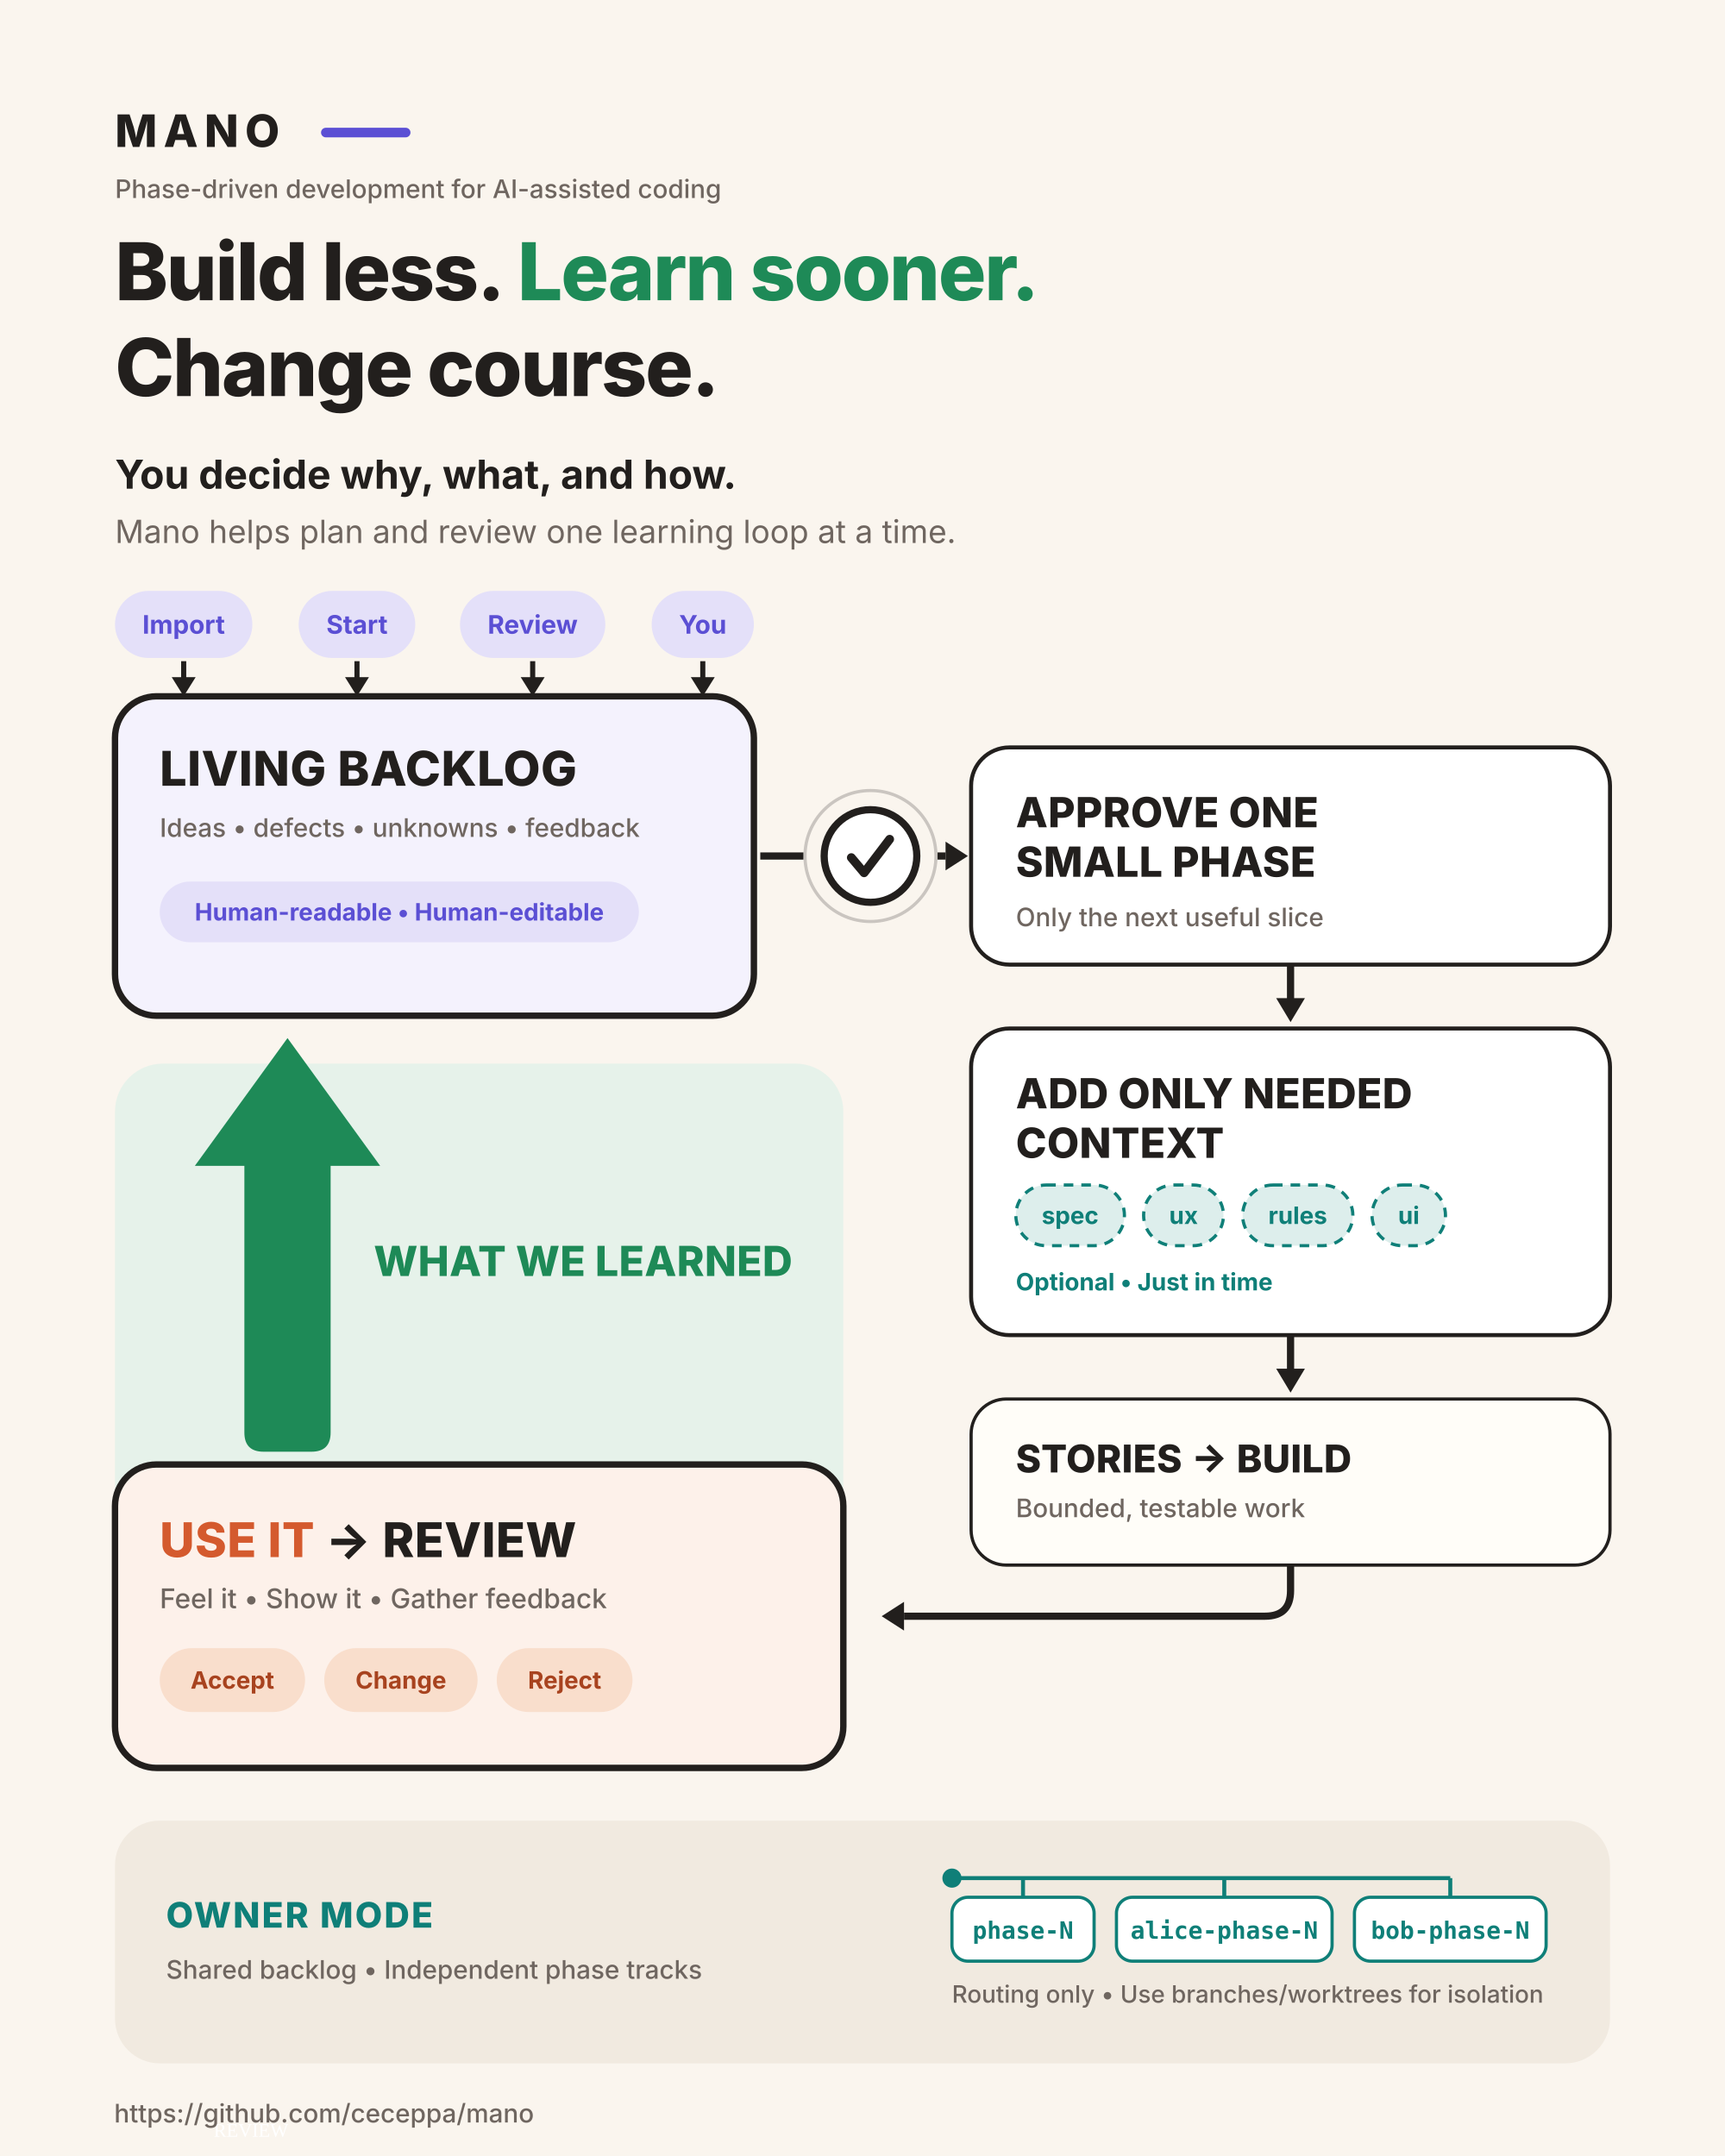
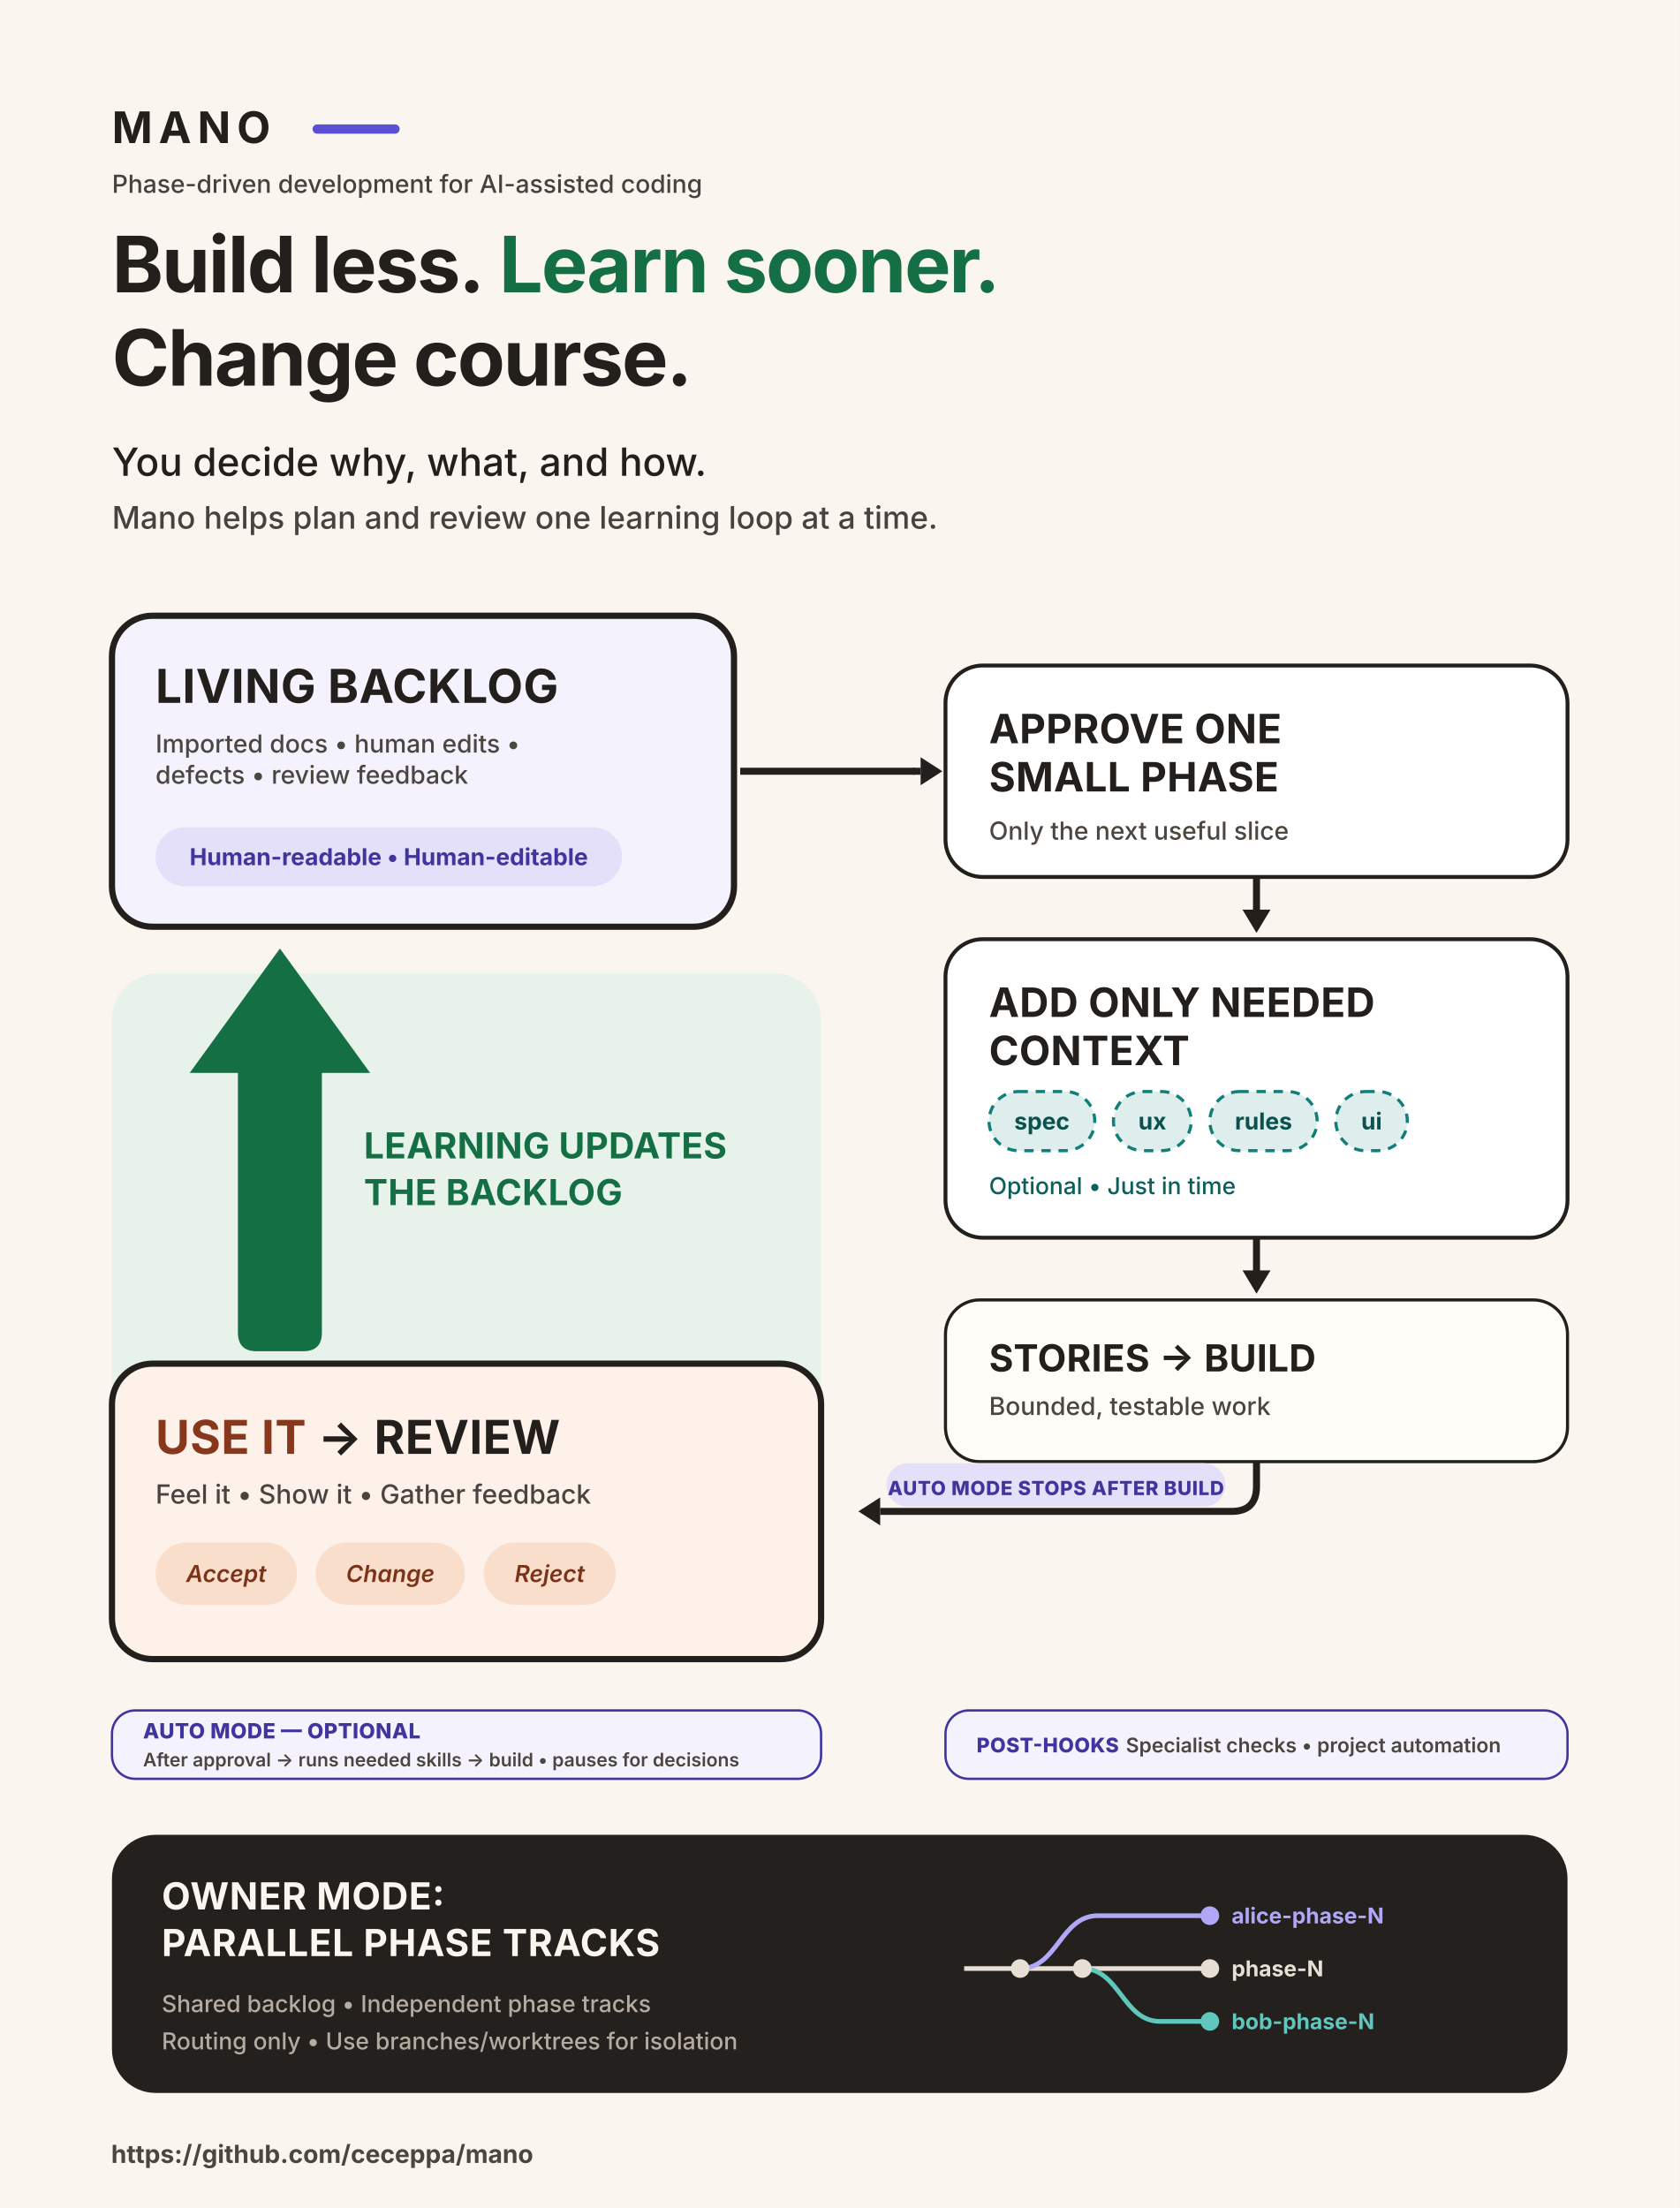
- <svg xmlns="http://www.w3.org/2000/svg" width="1080" height="1350" aria-label="Mano learning loop" viewBox="0 0 1080 1350">
-   <path fill="#faf5ee" d="M0 0h1080v1350H0z" />
-   <rect width="456" height="348" x="72" y="666" fill="#e6f2ea" rx="30" />
-   <text x="72" y="92" fill="#221f1d" font-family="Inter, 'Helvetica Neue', Helvetica, Arial, sans-serif" font-size="28" font-weight="800" letter-spacing="4">MANO</text>
-   <rect width="56" height="6" x="201" y="80" fill="#5b4fd4" rx="3" />
-   <text x="72" y="124" fill="#6f6660" font-family="Inter, 'Helvetica Neue', Helvetica, Arial, sans-serif" font-size="16" font-weight="500">Phase-driven development for AI-assisted coding</text>
-   <text x="72" y="188" fill="#221f1d" font-family="Inter, 'Helvetica Neue', Helvetica, Arial, sans-serif" font-size="50" font-weight="800" letter-spacing="-1.1">Build less. <tspan fill="#1e8a57">Learn sooner.</tspan>
+ <svg xmlns="http://www.w3.org/2000/svg" width="1080" height="1420" role="img" aria-labelledby="mano-title mano-description" viewBox="0 0 1080 1420" version="1.1" id="svg47">
+   <defs id="defs47" />
+   <path fill="#faf5ee" d="M 0,0 H 1080 V 1420 H 0 Z" id="path1" style="stroke-width:1.026" />
+   <rect width="456" height="348" x="72" y="626" fill="#e6f2ea" rx="30" id="rect1" />
+   <text x="72" y="92" fill="#221f1d" font-family="Inter, 'Helvetica Neue', Helvetica, Arial, sans-serif" font-size="28px" font-weight="800" letter-spacing="4" id="text1" style="font-style:normal;font-variant:normal;font-weight:bold;font-stretch:normal;font-family:Inter;-inkscape-font-specification:'Inter Bold'">MANO</text>
+   <rect width="56" height="6" x="201" y="80" fill="#5b4fd4" rx="3" id="rect2" />
+   <text x="72" y="124" fill="#6f6660" font-family="Inter, 'Helvetica Neue', Helvetica, Arial, sans-serif" font-size="16px" font-weight="500" id="text2" style="font-style:normal;font-variant:normal;font-weight:500;font-stretch:normal;font-family:Inter;-inkscape-font-specification:'Inter Medium';fill:#47423e;fill-opacity:1">Phase-driven development for AI-assisted coding</text>
+   <text x="72" y="188" fill="#221f1d" font-family="Inter, 'Helvetica Neue', Helvetica, Arial, sans-serif" font-size="50px" font-weight="800" letter-spacing="-1.1" id="text3" style="font-style:normal;font-variant:normal;font-weight:bold;font-stretch:normal;font-family:Inter;-inkscape-font-specification:'Inter Bold'">Build less. <tspan fill="#156f45" id="tspan2" style="font-style:normal;font-variant:normal;font-weight:bold;font-stretch:normal;font-family:Inter;-inkscape-font-specification:'Inter Bold'">Learn sooner.</tspan>
  </text>
-   <text x="72" y="248" fill="#221f1d" font-family="Inter, 'Helvetica Neue', Helvetica, Arial, sans-serif" font-size="50" font-weight="800" letter-spacing="-1.1">Change course.</text>
-   <text x="72" y="306" fill="#221f1d" font-family="Inter, 'Helvetica Neue', Helvetica, Arial, sans-serif" font-size="25" font-weight="700">You decide why, what, and how.</text>
-   <text x="72" y="340" fill="#6f6660" font-family="Inter, 'Helvetica Neue', Helvetica, Arial, sans-serif" font-size="20" font-weight="400">Mano helps plan and review one learning loop at a time.</text>
-   <rect width="86" height="42" x="72" y="370" fill="#e4e0f9" rx="21" />
-   <text x="115" y="396.8" fill="#5b4fd4" font-family="Inter, 'Helvetica Neue', Helvetica, Arial, sans-serif" font-size="16" font-weight="700" text-anchor="middle">Import</text>
-   <rect width="73" height="42" x="187" y="370" fill="#e4e0f9" rx="21" />
-   <text x="223.5" y="396.8" fill="#5b4fd4" font-family="Inter, 'Helvetica Neue', Helvetica, Arial, sans-serif" font-size="16" font-weight="700" text-anchor="middle">Start</text>
-   <rect width="91" height="42" x="288" y="370" fill="#e4e0f9" rx="21" />
-   <text x="333.5" y="396.8" fill="#5b4fd4" font-family="Inter, 'Helvetica Neue', Helvetica, Arial, sans-serif" font-size="16" font-weight="700" text-anchor="middle">Review</text>
-   <rect width="64" height="42" x="408" y="370" fill="#e4e0f9" rx="21" />
-   <text x="440" y="396.8" fill="#5b4fd4" font-family="Inter, 'Helvetica Neue', Helvetica, Arial, sans-serif" font-size="16" font-weight="700" text-anchor="middle">You</text>
-   <path stroke="#221f1d" stroke-width="3.2" d="M115 414v11" />
-   <path fill="#221f1d" d="m115 436-7.5-12h15z" />
-   <path stroke="#221f1d" stroke-width="3.2" d="M223.5 414v11" />
-   <path fill="#221f1d" d="m223.5 436-7.5-12h15z" />
-   <path stroke="#221f1d" stroke-width="3.2" d="M333.5 414v11" />
-   <path fill="#221f1d" d="m333.5 436-7.5-12h15z" />
-   <path stroke="#221f1d" stroke-width="3.2" d="M440 414v11" />
-   <path fill="#221f1d" d="m440 436-7.5-12h15z" />
-   <rect width="400" height="200" x="72" y="436" fill="#f4f2fd" stroke="#221f1d" stroke-width="4" rx="26" />
-   <text x="100" y="492" fill="#221f1d" font-family="Inter, 'Helvetica Neue', Helvetica, Arial, sans-serif" font-size="30" font-weight="800" letter-spacing=".3">LIVING BACKLOG</text>
-   <text x="100" y="524" fill="#6f6660" font-family="Inter, 'Helvetica Neue', Helvetica, Arial, sans-serif" font-size="16" font-weight="500">Ideas • defects • unknowns • feedback</text>
-   <rect width="300" height="38" x="100" y="552" fill="#e4e0f9" rx="19" />
-   <text x="250" y="576.4" fill="#5b4fd4" font-family="Inter, 'Helvetica Neue', Helvetica, Arial, sans-serif" font-size="15" font-weight="700" text-anchor="middle">Human-readable • Human-editable</text>
-   <path stroke="#221f1d" stroke-width="4.5" d="M476 536h27" />
-   <circle cx="545" cy="536" r="41" fill="#faf5ee" stroke="#221f1d" stroke-opacity=".22" stroke-width="2" />
-   <circle cx="545" cy="536" r="29" fill="#fff" stroke="#221f1d" stroke-width="4.5" />
-   <path fill="none" stroke="#221f1d" stroke-linecap="round" stroke-linejoin="round" stroke-width="5.5" d="m533 537 8 9.5 16-21" />
-   <path stroke="#221f1d" stroke-width="4.5" d="M587 536h5" />
-   <path fill="#221f1d" d="m606 536-14-9v18z" />
-   <rect width="400" height="136" x="608" y="468" fill="#fff" stroke="#221f1d" stroke-width="2.5" rx="24" />
-   <text x="636" y="518" fill="#221f1d" font-family="Inter, 'Helvetica Neue', Helvetica, Arial, sans-serif" font-size="26" font-weight="800" letter-spacing=".2">APPROVE ONE</text>
-   <text x="636" y="549" fill="#221f1d" font-family="Inter, 'Helvetica Neue', Helvetica, Arial, sans-serif" font-size="26" font-weight="800" letter-spacing=".2">SMALL PHASE</text>
-   <text x="636" y="580" fill="#6f6660" font-family="Inter, 'Helvetica Neue', Helvetica, Arial, sans-serif" font-size="16" font-weight="500">Only the next useful slice</text>
-   <path stroke="#221f1d" stroke-width="4.5" d="M808 604v22" />
-   <path fill="#221f1d" d="m808 640-9-15h18z" />
-   <rect width="400" height="192" x="608" y="644" fill="#fff" stroke="#221f1d" stroke-width="2.5" rx="24" />
-   <text x="636" y="694" fill="#221f1d" font-family="Inter, 'Helvetica Neue', Helvetica, Arial, sans-serif" font-size="26" font-weight="800" letter-spacing=".2">ADD ONLY NEEDED</text>
-   <text x="636" y="725" fill="#221f1d" font-family="Inter, 'Helvetica Neue', Helvetica, Arial, sans-serif" font-size="26" font-weight="800" letter-spacing=".2">CONTEXT</text>
-   <rect width="68" height="38" x="636" y="742" fill="#ddeeec" stroke="#0f7f78" stroke-dasharray="6 5" stroke-width="2" rx="19" />
-   <text x="670" y="766.4" fill="#0f7f78" font-family="Inter, 'Helvetica Neue', Helvetica, Arial, sans-serif" font-size="15" font-weight="700" text-anchor="middle">spec</text>
-   <rect width="50" height="38" x="716" y="742" fill="#ddeeec" stroke="#0f7f78" stroke-dasharray="6 5" stroke-width="2" rx="19" />
-   <text x="741" y="766.4" fill="#0f7f78" font-family="Inter, 'Helvetica Neue', Helvetica, Arial, sans-serif" font-size="15" font-weight="700" text-anchor="middle">ux</text>
-   <rect width="69" height="38" x="778" y="742" fill="#ddeeec" stroke="#0f7f78" stroke-dasharray="6 5" stroke-width="2" rx="19" />
-   <text x="812.5" y="766.4" fill="#0f7f78" font-family="Inter, 'Helvetica Neue', Helvetica, Arial, sans-serif" font-size="15" font-weight="700" text-anchor="middle">rules</text>
-   <rect width="46" height="38" x="859" y="742" fill="#ddeeec" stroke="#0f7f78" stroke-dasharray="6 5" stroke-width="2" rx="19" />
-   <text x="882" y="766.4" fill="#0f7f78" font-family="Inter, 'Helvetica Neue', Helvetica, Arial, sans-serif" font-size="15" font-weight="700" text-anchor="middle">ui</text>
-   <text x="636" y="808" fill="#0f7f78" font-family="Inter, 'Helvetica Neue', Helvetica, Arial, sans-serif" font-size="15" font-weight="700">Optional • Just in time</text>
-   <path stroke="#221f1d" stroke-width="4.5" d="M808 836v22" />
-   <path fill="#221f1d" d="m808 872-9-15h18z" />
-   <rect width="400" height="104" x="608" y="876" fill="#fffdf8" stroke="#221f1d" stroke-width="2" rx="22" />
-   <text x="636" y="922" fill="#221f1d" font-family="Inter, 'Helvetica Neue', Helvetica, Arial, sans-serif" font-size="24" font-weight="800" letter-spacing=".2">STORIES → BUILD</text>
-   <text x="636" y="950" fill="#6f6660" font-family="Inter, 'Helvetica Neue', Helvetica, Arial, sans-serif" font-size="16" font-weight="500">Bounded, testable work</text>
-   <path fill="none" stroke="#221f1d" stroke-width="4.5" d="M808 980v16q0 16-16 16H566" />
-   <path fill="#221f1d" d="m552 1012 14-9v18z" />
-   <rect width="456" height="190" x="72" y="917" fill="#fdf1ea" stroke="#221f1d" stroke-width="4" rx="26" />
-   <text x="100" y="975" fill="#221f1d" font-family="Inter, 'Helvetica Neue', Helvetica, Arial, sans-serif" font-size="30" font-weight="800" letter-spacing=".3">
-     <tspan fill="#d45a2e">USE IT</tspan> → REVIEW</text>
-   <text x="100" y="1007" fill="#6f6660" font-family="Inter, 'Helvetica Neue', Helvetica, Arial, sans-serif" font-size="17" font-weight="500">Feel it • Show it • Gather feedback</text>
-   <rect width="91" height="40" x="100" y="1032" fill="#f9decc" rx="20" />
-   <text x="145.5" y="1057.4" fill="#a8431f" font-family="Inter, 'Helvetica Neue', Helvetica, Arial, sans-serif" font-size="15" font-weight="700" text-anchor="middle">Accept</text>
-   <rect width="96" height="40" x="203" y="1032" fill="#f9decc" rx="20" />
-   <text x="251" y="1057.4" fill="#a8431f" font-family="Inter, 'Helvetica Neue', Helvetica, Arial, sans-serif" font-size="15" font-weight="700" text-anchor="middle">Change</text>
-   <rect width="85" height="40" x="311" y="1032" fill="#f9decc" rx="20" />
-   <text x="353.5" y="1057.4" fill="#a8431f" font-family="Inter, 'Helvetica Neue', Helvetica, Arial, sans-serif" font-size="15" font-weight="700" text-anchor="middle">Reject</text>
-   <path fill="#1e8a57" d="m180 650 58 80h-31v167q0 12-12 12h-30q-12 0-12-12V730h-31Z" />
-   <text x="234" y="799" fill="#1e8a57" font-family="Inter, 'Helvetica Neue', Helvetica, Arial, sans-serif" font-size="26" font-weight="800" letter-spacing=".2">WHAT WE LEARNED</text>
-   <rect width="936" height="152" x="72" y="1140" fill="#f1eae0" rx="28" />
-   <text x="104" y="1207" fill="#0f7f78" font-family="Inter, 'Helvetica Neue', Helvetica, Arial, sans-serif" font-size="22" font-weight="800" letter-spacing="1.2">OWNER MODE</text>
-   <text x="104" y="1239" fill="#6f6660" font-family="Inter, 'Helvetica Neue', Helvetica, Arial, sans-serif" font-size="16" font-weight="500">Shared backlog • Independent phase tracks</text>
-   <rect width="89" height="40" x="596" y="1188" fill="#fff" stroke="#0f7f78" stroke-width="2" rx="10" />
-   <text x="640.5" y="1214" fill="#0f7f78" font-family="Inconsolata, ui-monospace, 'SF Mono', Menlo, monospace" font-size="15" font-weight="700" text-anchor="middle">phase-N</text>
-   <rect width="135" height="40" x="699" y="1188" fill="#fff" stroke="#0f7f78" stroke-width="2" rx="10" />
-   <text x="766.5" y="1214" fill="#0f7f78" font-family="Inconsolata, ui-monospace, 'SF Mono', Menlo, monospace" font-size="15" font-weight="700" text-anchor="middle">alice-phase-N</text>
-   <rect width="120" height="40" x="848" y="1188" fill="#fff" stroke="#0f7f78" stroke-width="2" rx="10" />
-   <text x="908" y="1214" fill="#0f7f78" font-family="Inconsolata, ui-monospace, 'SF Mono', Menlo, monospace" font-size="15" font-weight="700" text-anchor="middle">bob-phase-N</text>
-   <path stroke="#0f7f78" stroke-width="2.5" d="M596 1176h312" />
-   <circle cx="596" cy="1176" r="6" fill="#0f7f78" />
-   <path stroke="#0f7f78" stroke-width="2.5" d="M640.5 1176v12m126-12v12m141.5-12v12" />
-   <text x="596" y="1254" fill="#6f6660" font-family="Inter, 'Helvetica Neue', Helvetica, Arial, sans-serif" font-size="15" font-weight="500">Routing only • Use branches/worktrees for isolation</text>
-   <text xml:space="preserve" x="133.796" y="1337.958" style="text-align:start;writing-mode:lr-tb;direction:ltr;text-anchor:start;fill:#fff">
-     <tspan x="133.796" y="1337.958">REVIEW</tspan>
+   <text x="72" y="248" fill="#221f1d" font-family="Inter, 'Helvetica Neue', Helvetica, Arial, sans-serif" font-size="50px" font-weight="800" letter-spacing="-1.1" id="text4" style="font-style:normal;font-variant:normal;font-weight:bold;font-stretch:normal;font-family:Inter;-inkscape-font-specification:'Inter Bold'">Change course.</text>
+   <text x="72" y="306" fill="#221f1d" font-family="Inter, 'Helvetica Neue', Helvetica, Arial, sans-serif" font-size="25px" font-weight="700" id="text5" style="font-style:normal;font-variant:normal;font-weight:500;font-stretch:normal;font-family:Inter;-inkscape-font-specification:'Inter Medium'">You decide why, what, and how.</text>
+   <text x="72" y="340" fill="#6f6660" font-family="Inter, 'Helvetica Neue', Helvetica, Arial, sans-serif" font-size="20px" font-weight="400" id="text6" style="font-style:normal;font-variant:normal;font-weight:500;font-stretch:normal;font-family:Inter;-inkscape-font-specification:'Inter Medium';fill:#47423e;fill-opacity:1">Mano helps plan and review one learning loop at a time.</text>
+   <rect width="400" height="200" x="72" y="396" fill="#f4f2fd" stroke="#221f1d" stroke-width="4" rx="26" id="rect17" />
+   <text x="100" y="452" fill="#221f1d" font-family="Inter, 'Helvetica Neue', Helvetica, Arial, sans-serif" font-size="30px" font-weight="800" letter-spacing="0.3" id="text17" style="font-style:normal;font-variant:normal;font-weight:bold;font-stretch:normal;font-family:Inter;-inkscape-font-specification:'Inter Bold'">LIVING BACKLOG</text>
+   <text x="100" y="484" fill="#6f6660" font-family="Inter, 'Helvetica Neue', Helvetica, Arial, sans-serif" font-size="16px" font-weight="500" id="text18" style="font-style:normal;font-variant:normal;font-weight:500;font-stretch:normal;font-family:Inter;-inkscape-font-specification:'Inter Medium';fill:#4c4641;fill-opacity:1">
+     <tspan id="tspan4" x="100" y="484">Imported docs • human edits •</tspan>
+     <tspan id="tspan5" x="100" y="504">defects • review feedback</tspan>
  </text>
-   <text x="71.472" y="1329" fill="#6f6660" font-family="Inter, 'Helvetica Neue', Helvetica, Arial, sans-serif" font-size="16" font-weight="500">https://github.com/ceceppa/mano</text>
+   <g id="g5" transform="translate(0,20)">
+     <rect width="300" height="38" x="100" y="512" fill="#e4e0f9" rx="19" id="rect18" />
+     <text x="250" y="536.4" fill="#40359f" font-family="Inter, 'Helvetica Neue', Helvetica, Arial, sans-serif" font-size="15px" font-weight="700" text-anchor="middle" id="text19" style="font-style:normal;font-variant:normal;font-weight:bold;font-stretch:normal;font-family:Inter;-inkscape-font-specification:'Inter Bold'">Human-readable • Human-editable</text>
+   </g>
+   <path stroke="#221f1d" stroke-width="9.182" d="M 476,496 H 588.405" id="path19" style="stroke-width:4.5;stroke-dasharray:none" />
+   <path stroke="#221f1d" stroke-width="4.5" d="m 587,496 h 5" id="path21" />
+   <path fill="#221f1d" d="m 606,496 -14,-9 v 18 z" id="path22" />
+   <rect width="400" height="136" x="608" y="428" fill="#ffffff" stroke="#221f1d" stroke-width="2.5" rx="24" id="rect22" />
+   <text x="636" y="478" fill="#221f1d" font-family="Inter, 'Helvetica Neue', Helvetica, Arial, sans-serif" font-size="26px" font-weight="800" letter-spacing="0.2" id="text22" style="font-style:normal;font-variant:normal;font-weight:bold;font-stretch:normal;font-family:Inter;-inkscape-font-specification:'Inter Bold'">APPROVE ONE</text>
+   <text x="636" y="509" fill="#221f1d" font-family="Inter, 'Helvetica Neue', Helvetica, Arial, sans-serif" font-size="26px" font-weight="800" letter-spacing="0.2" id="text23" style="font-style:normal;font-variant:normal;font-weight:bold;font-stretch:normal;font-family:Inter;-inkscape-font-specification:'Inter Bold'">SMALL PHASE</text>
+   <text x="636" y="540" fill="#6f6660" font-family="Inter, 'Helvetica Neue', Helvetica, Arial, sans-serif" font-size="16px" font-weight="500" id="text24" style="font-style:normal;font-variant:normal;font-weight:500;font-stretch:normal;font-family:Inter;-inkscape-font-specification:'Inter Medium';fill:#4c4641;fill-opacity:1">Only the next useful slice</text>
+   <path stroke="#221f1d" stroke-width="4.5" d="m 808,564 v 22" id="path24" />
+   <path fill="#221f1d" d="m 808,600 -9,-15 h 18 z" id="path25" />
+   <rect width="400" height="192" x="608" y="604" fill="#ffffff" stroke="#221f1d" stroke-width="2.5" rx="24" id="rect25" />
+   <text x="636" y="654" fill="#221f1d" font-family="Inter, 'Helvetica Neue', Helvetica, Arial, sans-serif" font-size="26px" font-weight="800" letter-spacing="0.2" id="text25" style="font-style:normal;font-variant:normal;font-weight:bold;font-stretch:normal;font-family:Inter;-inkscape-font-specification:'Inter Bold'">ADD ONLY NEEDED</text>
+   <text x="636" y="685" fill="#221f1d" font-family="Inter, 'Helvetica Neue', Helvetica, Arial, sans-serif" font-size="26px" font-weight="800" letter-spacing="0.2" id="text26" style="font-style:normal;font-variant:normal;font-weight:bold;font-stretch:normal;font-family:Inter;-inkscape-font-specification:'Inter Bold'">CONTEXT</text>
+   <rect width="68" height="38" x="636" y="702" fill="#ddeeec" stroke="#0f7f78" stroke-dasharray="6, 5" stroke-width="2" rx="19" id="rect26" />
+   <text x="670" y="726.4" fill="#0f7f78" font-family="Inter, 'Helvetica Neue', Helvetica, Arial, sans-serif" font-size="15px" font-weight="700" text-anchor="middle" id="text27" style="font-style:normal;font-variant:normal;font-weight:bold;font-stretch:normal;font-family:Inter;-inkscape-font-specification:'Inter Bold';fill:#0b514d;fill-opacity:1">spec</text>
+   <rect width="50" height="38" x="716" y="702" fill="#ddeeec" stroke="#0f7f78" stroke-dasharray="6, 5" stroke-width="2" rx="19" id="rect27" />
+   <text x="741" y="726.4" fill="#0f7f78" font-family="Inter, 'Helvetica Neue', Helvetica, Arial, sans-serif" font-size="15px" font-weight="700" text-anchor="middle" id="text28" style="font-style:normal;font-variant:normal;font-weight:bold;font-stretch:normal;font-family:Inter;-inkscape-font-specification:'Inter Bold';fill:#0b514d;fill-opacity:1">ux</text>
+   <rect width="69" height="38" x="778" y="702" fill="#ddeeec" stroke="#0f7f78" stroke-dasharray="6, 5" stroke-width="2" rx="19" id="rect28" />
+   <text x="812.5" y="726.4" fill="#0f7f78" font-family="Inter, 'Helvetica Neue', Helvetica, Arial, sans-serif" font-size="15px" font-weight="700" text-anchor="middle" id="text29" style="font-style:normal;font-variant:normal;font-weight:bold;font-stretch:normal;font-family:Inter;-inkscape-font-specification:'Inter Bold';fill:#0b514d;fill-opacity:1">rules</text>
+   <rect width="46" height="38" x="859" y="702" fill="#ddeeec" stroke="#0f7f78" stroke-dasharray="6, 5" stroke-width="2" rx="19" id="rect29" />
+   <text x="882" y="726.4" fill="#0f7f78" font-family="Inter, 'Helvetica Neue', Helvetica, Arial, sans-serif" font-size="15px" font-weight="700" text-anchor="middle" id="text30" style="font-style:normal;font-variant:normal;font-weight:bold;font-stretch:normal;font-family:Inter;-inkscape-font-specification:'Inter Bold';fill:#0b514d;fill-opacity:1">ui</text>
+   <text x="636" y="768" fill="#0f7f78" font-family="Inter, 'Helvetica Neue', Helvetica, Arial, sans-serif" font-size="15px" font-weight="700" id="text31" style="font-style:normal;font-variant:normal;font-weight:500;font-stretch:normal;font-family:Inter;-inkscape-font-specification:'Inter Medium';fill:#0b605b;fill-opacity:1">Optional • Just in time</text>
+   <path stroke="#221f1d" stroke-width="4.5" d="m 808,796 v 22" id="path31" />
+   <path fill="#221f1d" d="m 808,832 -9,-15 h 18 z" id="path32" />
+   <rect width="400" height="104" x="608" y="836" fill="#fffdf8" stroke="#221f1d" stroke-width="2" rx="22" id="rect32" />
+   <text x="636" y="882" fill="#221f1d" font-family="Inter, 'Helvetica Neue', Helvetica, Arial, sans-serif" font-size="24px" font-weight="800" letter-spacing="0.2" id="text32" style="font-style:normal;font-variant:normal;font-weight:bold;font-stretch:normal;font-family:Inter;-inkscape-font-specification:'Inter Bold'">STORIES → BUILD</text>
+   <text x="636" y="910" fill="#6f6660" font-family="Inter, 'Helvetica Neue', Helvetica, Arial, sans-serif" font-size="16px" font-weight="500" id="text33" style="font-style:normal;font-variant:normal;font-weight:500;font-stretch:normal;font-family:Inter;-inkscape-font-specification:'Inter Medium';fill:#4c4641;fill-opacity:1">Bounded, testable work</text>
+   <path fill="none" stroke="#221f1d" stroke-width="4.5" d="m 808,940 v 16 q 0,16 -16,16 H 566" id="path33" />
+   <path fill="#221f1d" d="m 552,972 14,-9 v 18 z" id="path34" />
+   <rect x="570" y="941" width="218" height="28" rx="14" fill="#e4e0f9" id="autoStopBadge" />
+   <text x="679" y="961.5" font-family="Inter, 'Helvetica Neue', Helvetica, Arial, sans-serif" font-size="12.5px" font-weight="800" letter-spacing="0.4" fill="#40359f" text-anchor="middle" id="autoStopText">AUTO MODE STOPS AFTER BUILD</text>
+   <rect width="456" height="190" x="72" y="877" fill="#fdf1ea" stroke="#221f1d" stroke-width="4" rx="26" id="rect34" />
+   <text x="100" y="935" fill="#221f1d" font-family="Inter, 'Helvetica Neue', Helvetica, Arial, sans-serif" font-size="30px" font-weight="800" letter-spacing="0.3" id="text34" style="font-style:normal;font-variant:normal;font-weight:bold;font-stretch:normal;font-family:Inter;-inkscape-font-specification:'Inter Bold'">
+     <tspan fill="#d45a2e" id="tspan34" style="font-style:normal;font-variant:normal;font-weight:bold;font-stretch:normal;font-family:Inter;-inkscape-font-specification:'Inter Bold';fill:#87381c;fill-opacity:1">USE IT</tspan> → REVIEW</text>
+   <text x="100" y="967" fill="#6f6660" font-family="Inter, 'Helvetica Neue', Helvetica, Arial, sans-serif" font-size="17px" font-weight="500" id="text35" style="font-style:normal;font-variant:normal;font-weight:500;font-stretch:normal;font-family:Inter;-inkscape-font-specification:'Inter Medium'">
+     <tspan style="fill:#4a4440;fill-opacity:1" id="tspan11">Feel it • Show it • Gather feedback</tspan>
+   </text>
+   <rect width="91" height="40" x="100" y="992" fill="#f9decc" rx="20" id="rect35" />
+   <text x="145.5" y="1017.4" fill="#a8431f" font-family="Inter, 'Helvetica Neue', Helvetica, Arial, sans-serif" font-size="15px" font-weight="700" text-anchor="middle" id="text36" style="font-style:normal;font-variant:normal;font-weight:bold;font-stretch:normal;font-family:Inter;-inkscape-font-specification:'Inter Bold'">
+     <tspan style="font-style:italic;font-variant:normal;font-weight:600;font-stretch:normal;font-family:Inter;-inkscape-font-specification:'Inter Semi-Bold Italic';fill:#7b3319;fill-opacity:1" id="tspan8">Accept</tspan>
+   </text>
+   <rect width="96" height="40" x="203" y="992" fill="#f9decc" rx="20" id="rect36" />
+   <text x="251" y="1017.4" fill="#a8431f" font-family="Inter, 'Helvetica Neue', Helvetica, Arial, sans-serif" font-size="15px" font-weight="700" text-anchor="middle" id="text37" style="font-style:normal;font-variant:normal;font-weight:bold;font-stretch:normal;font-family:Inter;-inkscape-font-specification:'Inter Bold'">
+     <tspan style="font-style:italic;font-variant:normal;font-weight:600;font-stretch:normal;font-family:Inter;-inkscape-font-specification:'Inter Semi-Bold Italic';fill:#7b3319;fill-opacity:1" id="tspan9">Change</tspan>
+   </text>
+   <rect width="85" height="40" x="311" y="992" fill="#f9decc" rx="20" id="rect37" />
+   <text x="353.5" y="1017.4" fill="#a8431f" font-family="Inter, 'Helvetica Neue', Helvetica, Arial, sans-serif" font-size="15px" font-weight="700" text-anchor="middle" id="text38" style="font-style:normal;font-variant:normal;font-weight:bold;font-stretch:normal;font-family:Inter;-inkscape-font-specification:'Inter Bold'">
+     <tspan style="font-style:italic;font-variant:normal;font-weight:600;font-stretch:normal;font-family:Inter;-inkscape-font-specification:'Inter Semi-Bold Italic';fill:#7b3319;fill-opacity:1" id="tspan10">Reject</tspan>
+   </text>
+   <path fill="#156f45" d="m 180,610 58,80 h -31 v 167 q 0,12 -12,12 h -30 q -12,0 -12,-12 V 690 h -31 z" id="path38" />
+   <text x="234" y="745" fill="#156f45" font-family="Inter, 'Helvetica Neue', Helvetica, Arial, sans-serif" font-size="23px" font-weight="800" letter-spacing="0.2" id="text39" style="font-style:normal;font-variant:normal;font-weight:bold;font-stretch:normal;font-family:Inter;-inkscape-font-specification:'Inter Bold'">
+     <tspan x="234" y="745" id="tspan1">LEARNING UPDATES</tspan>
+     <tspan x="234" y="775" id="tspan3">THE BACKLOG</tspan>
+   </text>
+   <g id="g3" transform="translate(0,20)">
+     <rect x="72" y="1080" width="456" height="44" rx="15" fill="#f4f2fd" stroke="#40359f" stroke-width="1.5" id="autoModeNote" />
+     <text x="92" y="1098" fill="#40359f" font-family="Inter, 'Helvetica Neue', Helvetica, Arial, sans-serif" font-size="13.5px" font-weight="800" letter-spacing="0.25" id="autoModeLabel">AUTO MODE — OPTIONAL</text>
+     <text x="92" y="1116" fill="#4c4641" font-family="Inter, 'Helvetica Neue', Helvetica, Arial, sans-serif" font-size="12px" font-weight="600" id="autoModeDescription">After approval → runs needed skills → build • pauses for decisions</text>
+     <rect x="608" y="1080" width="400" height="44" rx="15" fill="#f4f2fd" stroke="#40359f" stroke-width="1.5" id="postHooksCallout" />
+     <text x="628" y="1107" fill="#40359f" font-family="Inter, 'Helvetica Neue', Helvetica, Arial, sans-serif" font-size="13px" font-weight="800" letter-spacing="0.25" id="postHooksLabel">POST-HOOKS</text>
+     <text x="724" y="1107" fill="#4c4641" font-family="Inter, 'Helvetica Neue', Helvetica, Arial, sans-serif" font-size="13px" font-weight="600" id="postHooksDescription">Specialist checks • project automation</text>
+   </g>
+   <g id="g4" transform="translate(0,40)">
+     <rect x="72" y="1140" width="936" height="166" rx="28" fill="#23201e" id="rect33" />
+     <text x="104" y="1188" font-family="Inter, 'Helvetica Neue', Helvetica, Arial, sans-serif" font-size="24px" font-weight="800" fill="#faf5ee" letter-spacing="0.4" id="text34-1" style="font-style:normal;font-variant:normal;font-weight:bold;font-stretch:normal;font-family:Inter;-inkscape-font-specification:'Inter Bold'">
+       <tspan id="tspan6" x="104" y="1188">OWNER MODE:</tspan>
+       <tspan id="tspan7" x="104" y="1218">PARALLEL PHASE TRACKS</tspan>
+     </text>
+     <text x="104" y="1254" font-family="Inter, 'Helvetica Neue', Helvetica, Arial, sans-serif" font-size="15px" font-weight="500" fill="#b5aba1" id="text36-7" style="font-style:normal;font-variant:normal;font-weight:500;font-stretch:normal;font-family:Inter;-inkscape-font-specification:'Inter Medium'">Shared backlog • Independent phase tracks</text>
+     <text x="104" y="1278" font-family="Inter, 'Helvetica Neue', Helvetica, Arial, sans-serif" font-size="15px" font-weight="500" fill="#b5aba1" id="text37-1" style="font-style:normal;font-variant:normal;font-weight:500;font-stretch:normal;font-family:Inter;-inkscape-font-specification:'Inter Medium'">Routing only • Use branches/worktrees for isolation</text>
+     <line x1="620" y1="1226" x2="778" y2="1226" stroke="#e8dfd4" stroke-width="3" id="line37" />
+     <path d="m 656,1226 c 24,0 26,-34 50,-34 h 72" fill="none" stroke="#b0a8f7" stroke-width="3" id="path37" />
+     <path d="m 696,1226 c 24,0 26,34 50,34 h 32" fill="none" stroke="#5fc7bb" stroke-width="3" id="path38-5" />
+     <circle cx="656" cy="1226" r="6" fill="#e8dfd4" id="circle38" />
+     <circle cx="696" cy="1226" r="6" fill="#e8dfd4" id="circle39" />
+     <circle cx="778" cy="1192" r="6" fill="#b0a8f7" id="circle40" />
+     <text x="792" y="1197" font-family="Inconsolata, ui-monospace, 'SF Mono', Menlo, monospace" font-size="14px" font-weight="700" fill="#b0a8f7" id="text40-5" style="font-style:normal;font-variant:normal;font-weight:bold;font-stretch:normal;font-family:Inter;-inkscape-font-specification:'Inter Bold'">alice-phase-N</text>
+     <circle cx="778" cy="1226" r="6" fill="#e8dfd4" id="circle41" />
+     <text x="792" y="1231" font-family="Inconsolata, ui-monospace, 'SF Mono', Menlo, monospace" font-size="14px" font-weight="700" fill="#e8dfd4" id="text41-8" style="font-style:normal;font-variant:normal;font-weight:bold;font-stretch:normal;font-family:Inter;-inkscape-font-specification:'Inter Bold'">phase-N</text>
+     <circle cx="778" cy="1260" r="6" fill="#5fc7bb" id="circle42" />
+     <text x="792" y="1265" font-family="Inconsolata, ui-monospace, 'SF Mono', Menlo, monospace" font-size="14px" font-weight="700" fill="#5fc7bb" id="text42-5" style="font-style:normal;font-variant:normal;font-weight:bold;font-stretch:normal;font-family:Inter;-inkscape-font-specification:'Inter Bold'">bob-phase-N</text>
+   </g>
+   <text x="71.472" y="1391" fill="#4c4641" font-family="Inter, 'Helvetica Neue', Helvetica, Arial, sans-serif" font-size="16px" font-weight="500" id="text47" style="font-style:normal;font-variant:normal;font-weight:bold;font-stretch:normal;font-family:Inter;-inkscape-font-specification:'Inter Bold'">https://github.com/ceceppa/mano</text>
</svg>
